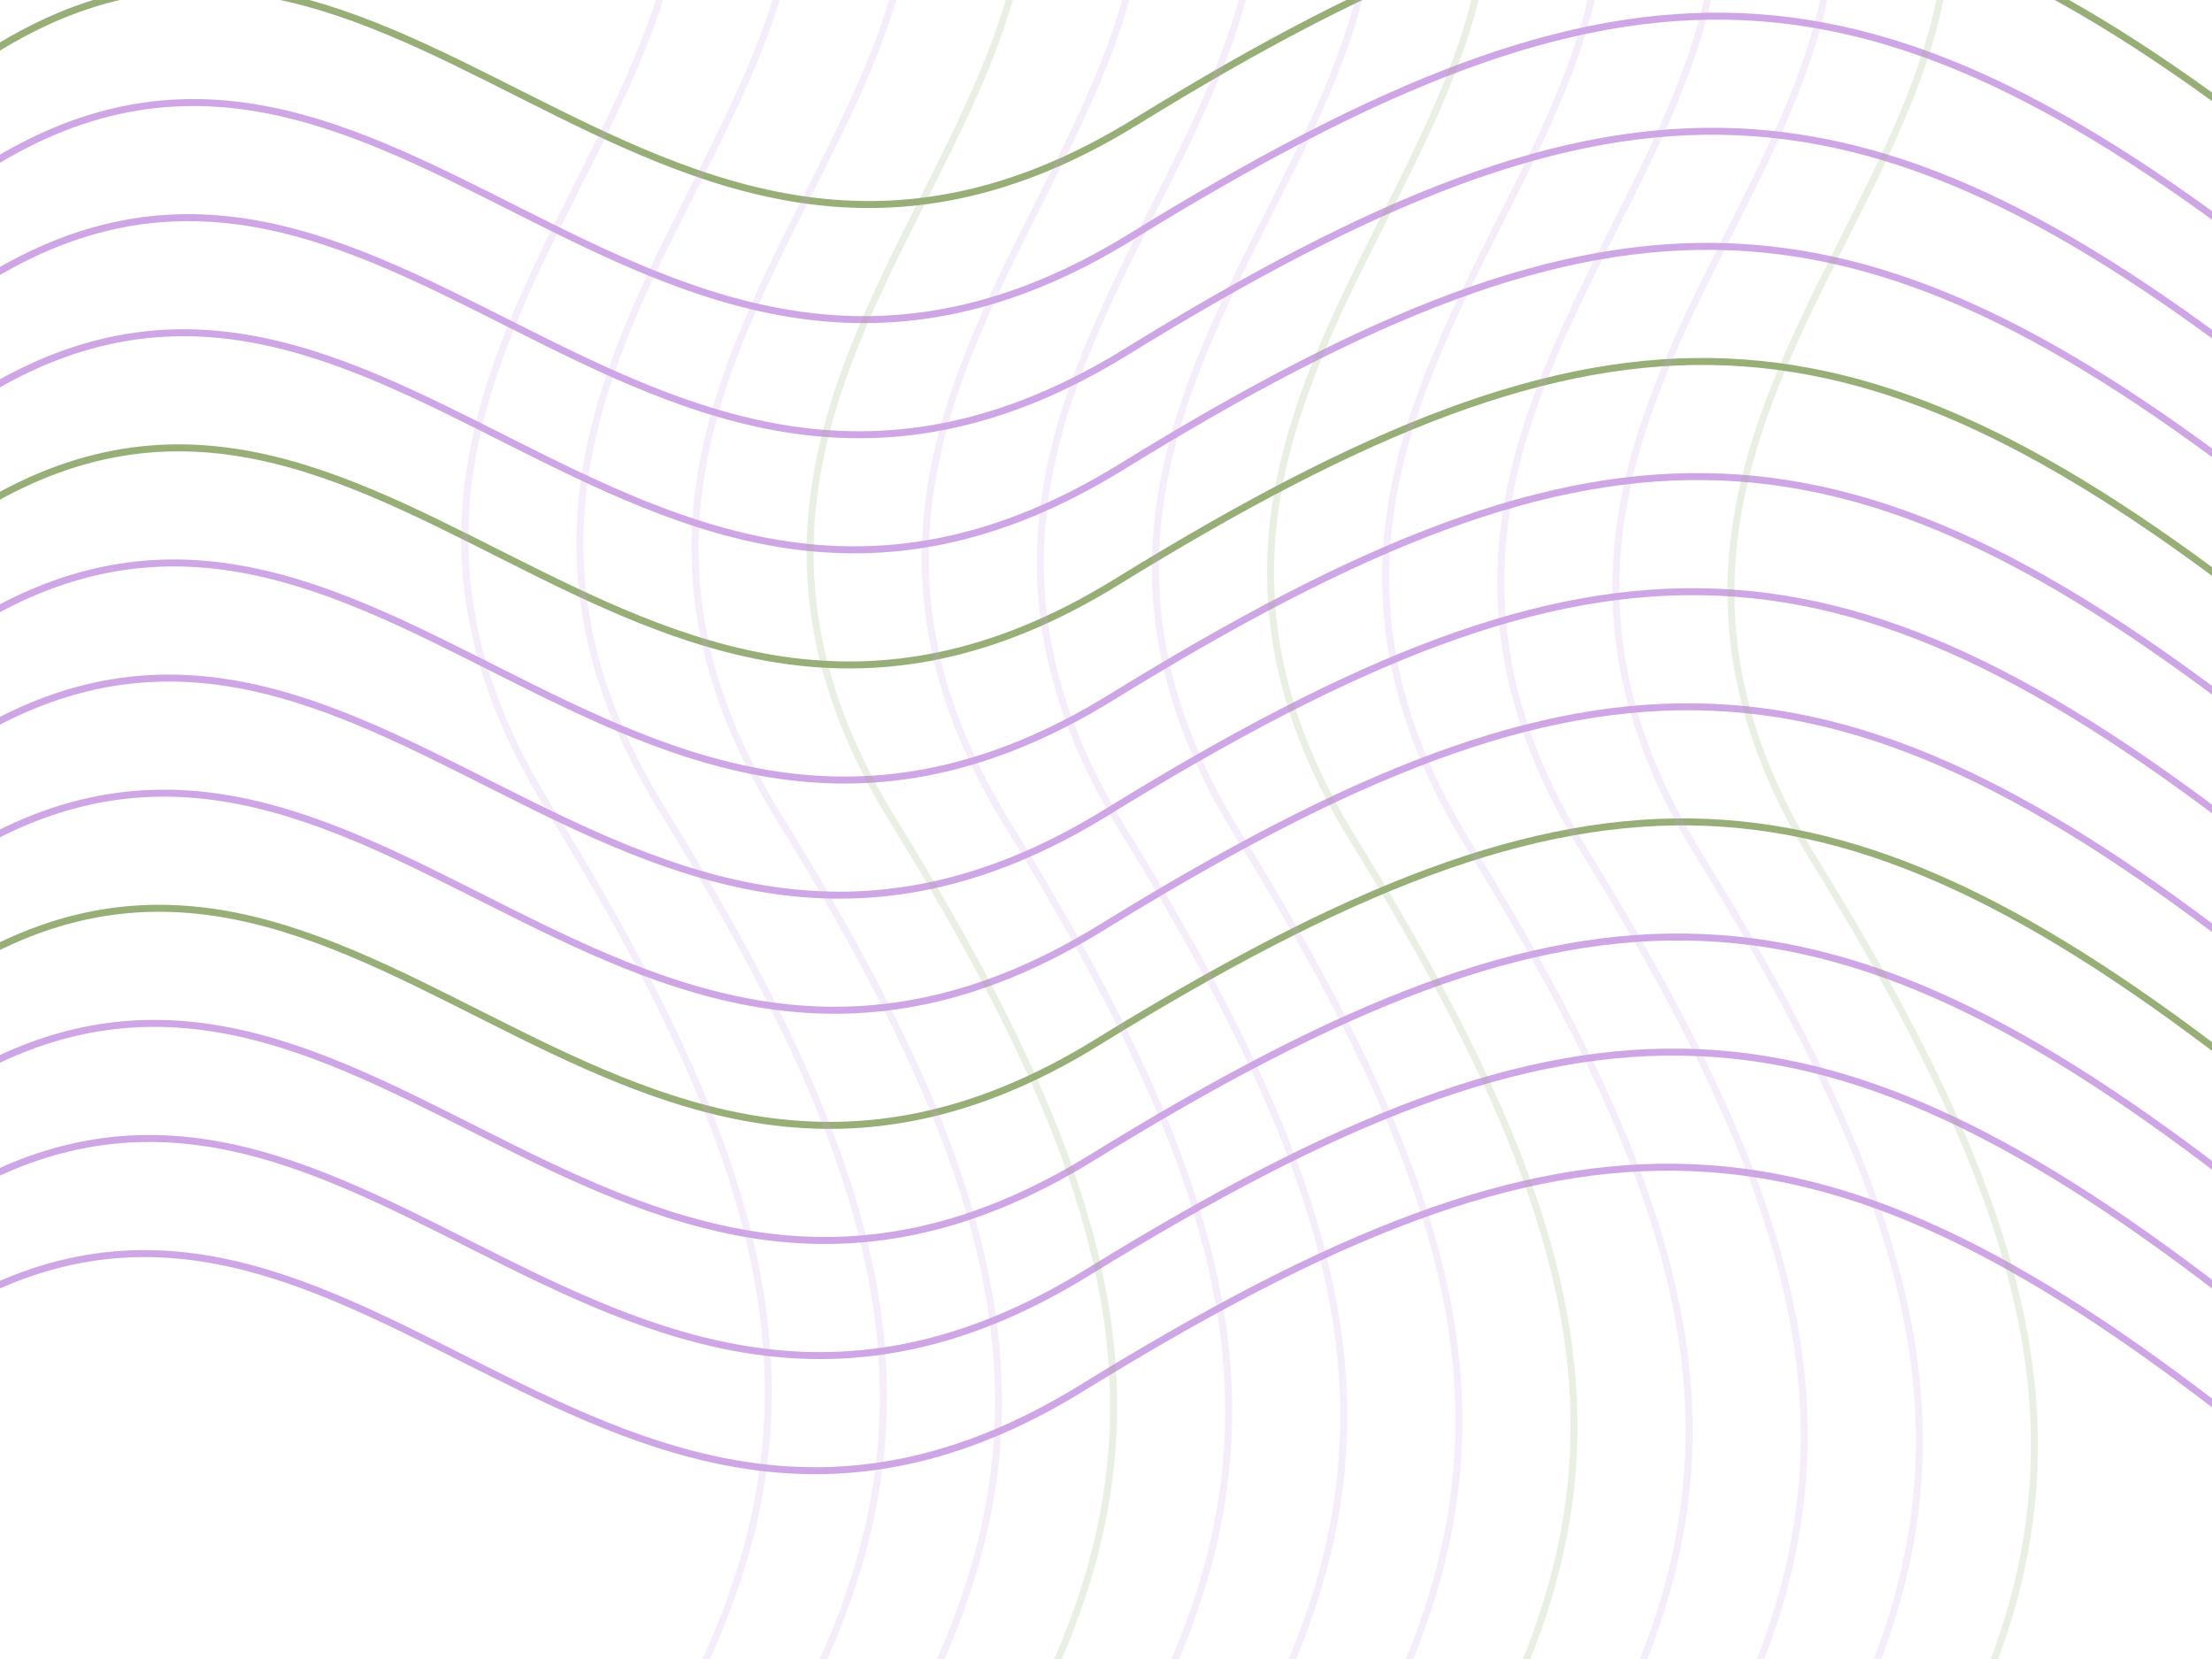
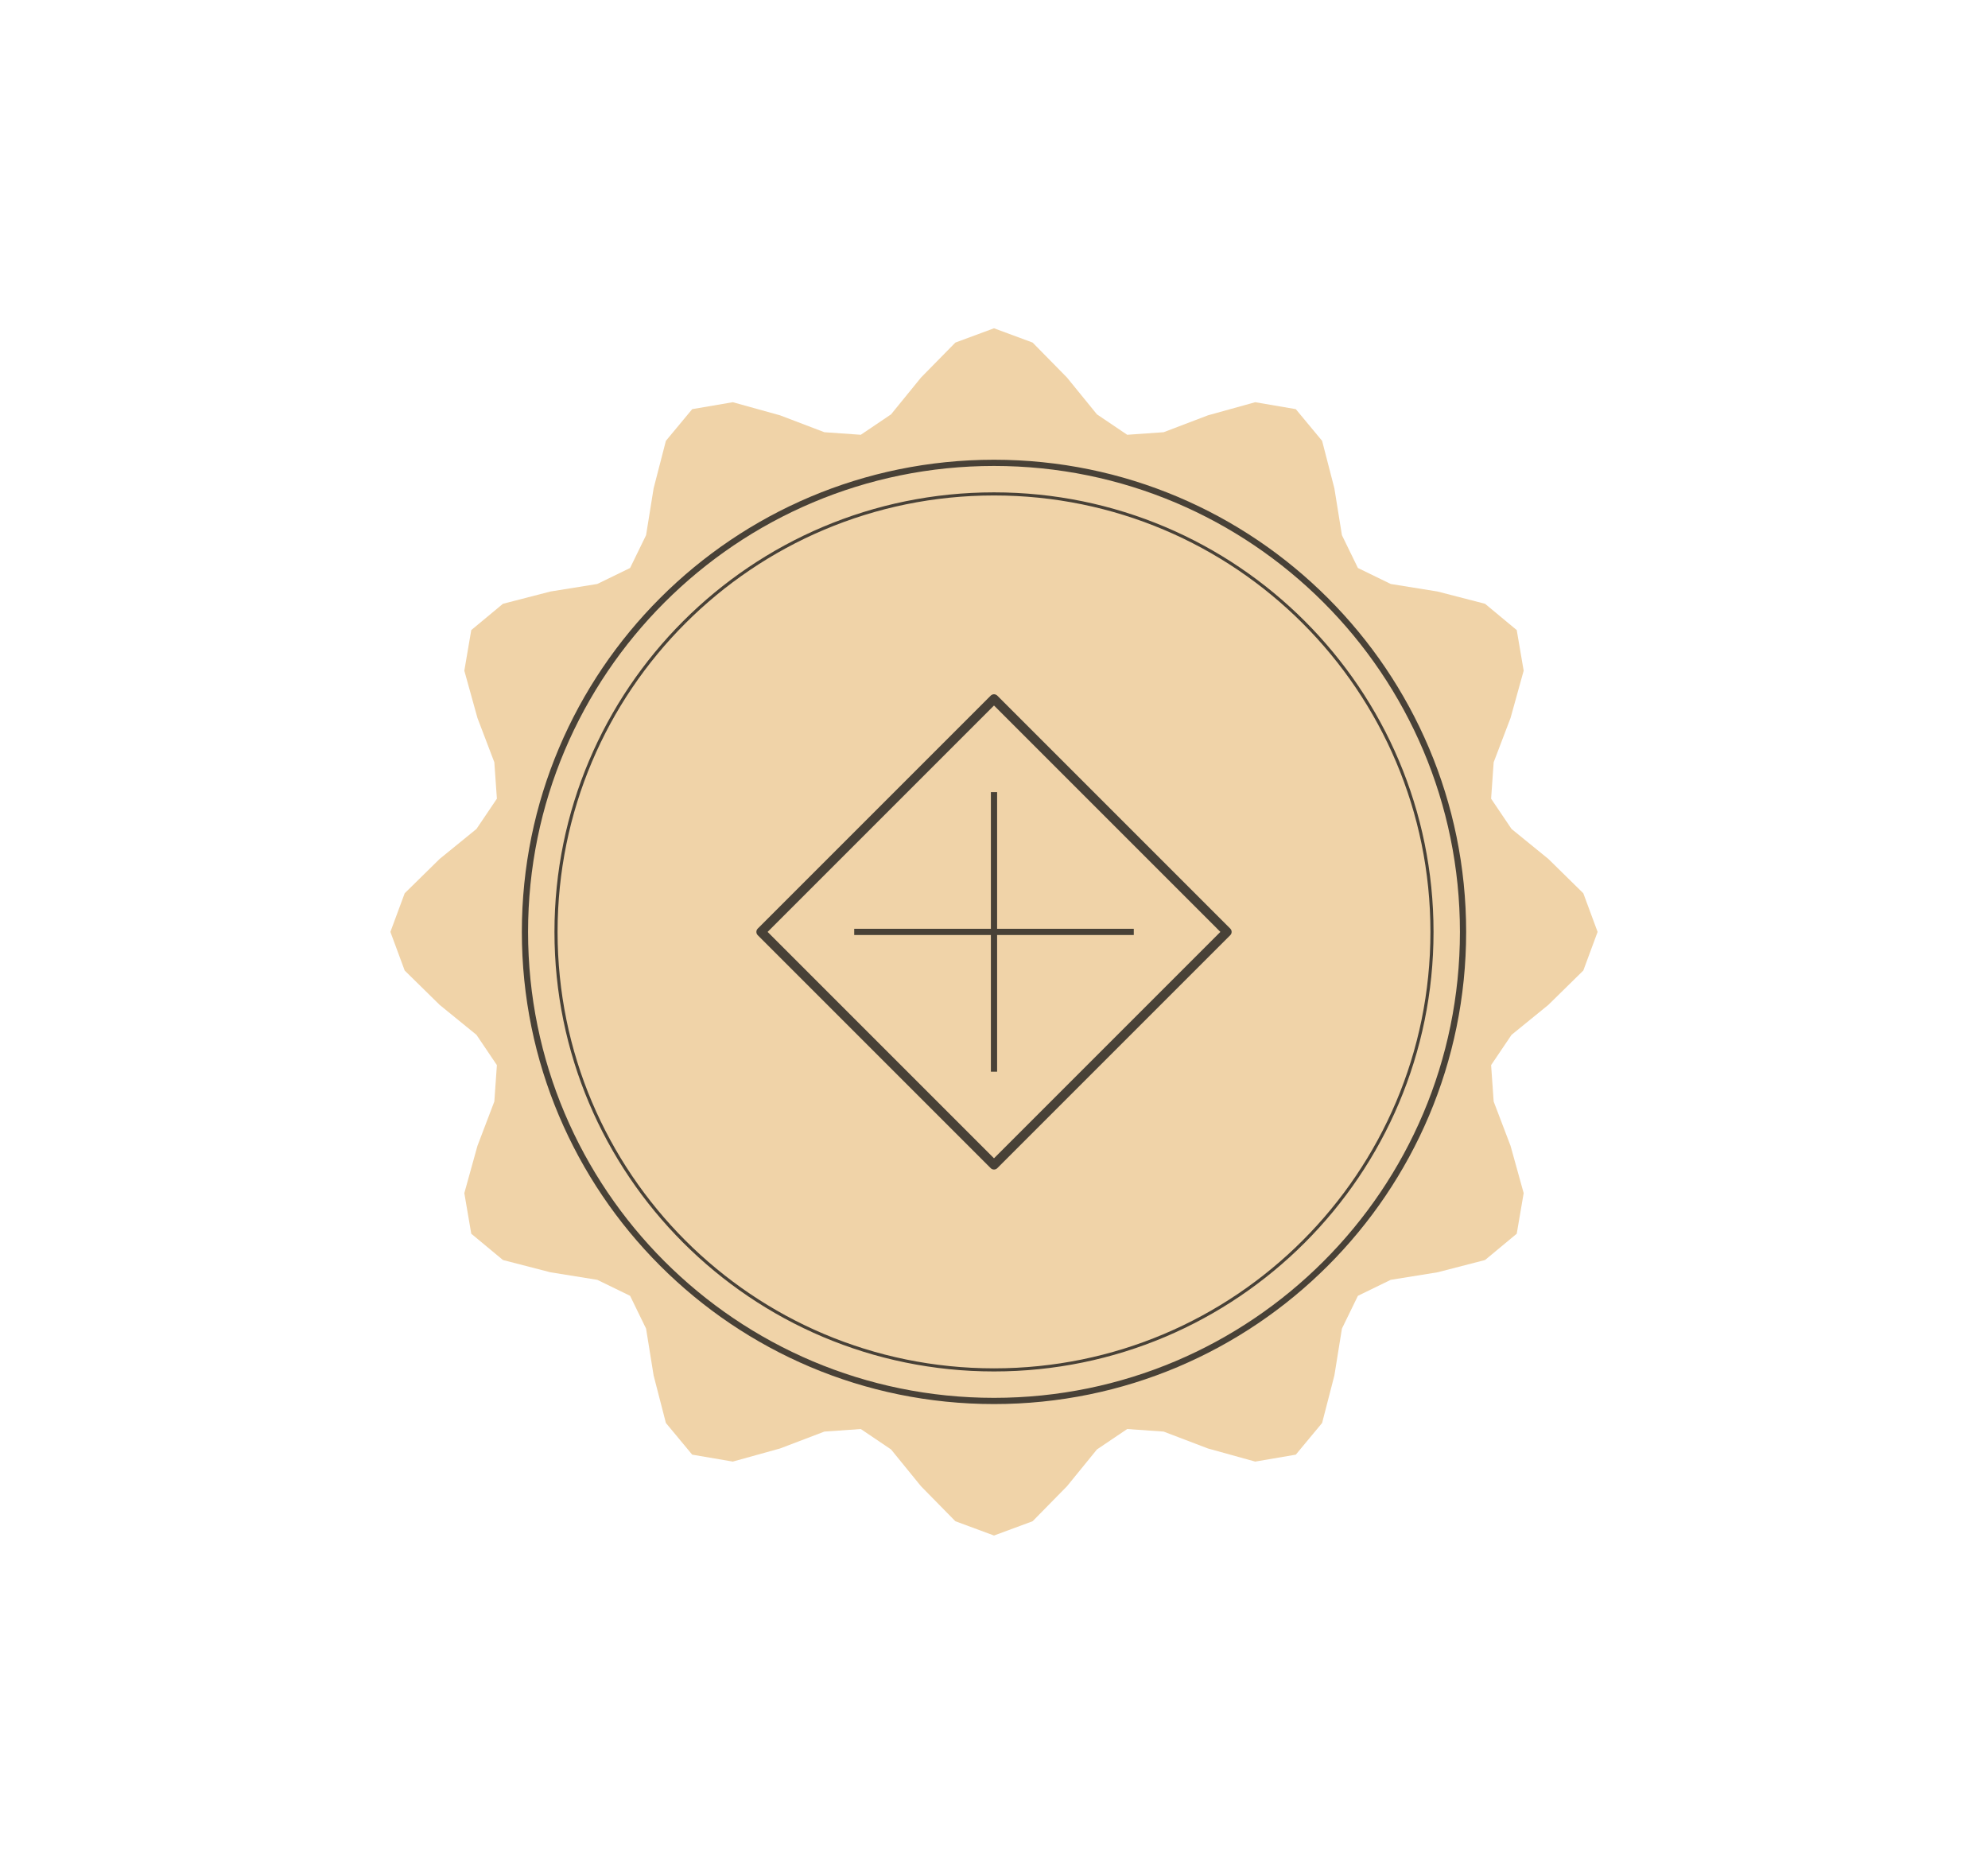
- <svg xmlns="http://www.w3.org/2000/svg" viewBox="0 0 640 480" width="640" height="480" role="img" aria-label="Procedural geometric artwork">
-   <defs>
-     <clipPath id="art-clip">
-       <rect width="640" height="480" />
-     </clipPath>
-   </defs>
-   <g clip-path="url(#art-clip)">
-     <g transform="rotate(2.431 320 240)">
-       <path d="M-20 35 C100 -59.8 180 129.8 320 35 S530 -59.8 660 35" fill="none" stroke="#97ae77" stroke-width="2.021" stroke-linecap="round" />
-       <path d="M-20 68.333 C100 -26.467 180 163.133 320 68.333 S530 -26.467 660 68.333" fill="none" stroke="#cea5e5" stroke-width="2.021" stroke-linecap="round" />
-       <path d="M-20 101.667 C100 6.867 180 196.467 320 101.667 S530 6.867 660 101.667" fill="none" stroke="#cea5e5" stroke-width="2.021" stroke-linecap="round" />
-       <path d="M-20 135 C100 40.2 180 229.8 320 135 S530 40.2 660 135" fill="none" stroke="#cea5e5" stroke-width="2.021" stroke-linecap="round" />
-       <path d="M-20 168.333 C100 73.533 180 263.133 320 168.333 S530 73.533 660 168.333" fill="none" stroke="#97ae77" stroke-width="2.021" stroke-linecap="round" />
-       <path d="M-20 201.667 C100 106.867 180 296.467 320 201.667 S530 106.867 660 201.667" fill="none" stroke="#cea5e5" stroke-width="2.021" stroke-linecap="round" />
-       <path d="M-20 235 C100 140.2 180 329.8 320 235 S530 140.2 660 235" fill="none" stroke="#cea5e5" stroke-width="2.021" stroke-linecap="round" />
-       <path d="M-20 268.333 C100 173.533 180 363.133 320 268.333 S530 173.533 660 268.333" fill="none" stroke="#cea5e5" stroke-width="2.021" stroke-linecap="round" />
-       <path d="M-20 301.667 C100 206.867 180 396.467 320 301.667 S530 206.867 660 301.667" fill="none" stroke="#97ae77" stroke-width="2.021" stroke-linecap="round" />
-       <path d="M-20 335 C100 240.2 180 429.8 320 335 S530 240.2 660 335" fill="none" stroke="#cea5e5" stroke-width="2.021" stroke-linecap="round" />
-       <path d="M-20 368.333 C100 273.533 180 463.133 320 368.333 S530 273.533 660 368.333" fill="none" stroke="#cea5e5" stroke-width="2.021" stroke-linecap="round" />
-       <path d="M-20 401.667 C100 306.867 180 496.467 320 401.667 S530 306.867 660 401.667" fill="none" stroke="#cea5e5" stroke-width="2.021" stroke-linecap="round" />
-       <g transform="rotate(90 320 240)" opacity="0.2">
-         <path d="M-20 35 C100 -59.8 180 129.8 320 35 S530 -59.8 660 35" fill="none" stroke="#97ae77" stroke-width="2.021" stroke-linecap="round" />
-         <path d="M-20 68.333 C100 -26.467 180 163.133 320 68.333 S530 -26.467 660 68.333" fill="none" stroke="#cea5e5" stroke-width="2.021" stroke-linecap="round" />
-         <path d="M-20 101.667 C100 6.867 180 196.467 320 101.667 S530 6.867 660 101.667" fill="none" stroke="#cea5e5" stroke-width="2.021" stroke-linecap="round" />
-         <path d="M-20 135 C100 40.2 180 229.8 320 135 S530 40.2 660 135" fill="none" stroke="#cea5e5" stroke-width="2.021" stroke-linecap="round" />
-         <path d="M-20 168.333 C100 73.533 180 263.133 320 168.333 S530 73.533 660 168.333" fill="none" stroke="#97ae77" stroke-width="2.021" stroke-linecap="round" />
-         <path d="M-20 201.667 C100 106.867 180 296.467 320 201.667 S530 106.867 660 201.667" fill="none" stroke="#cea5e5" stroke-width="2.021" stroke-linecap="round" />
-         <path d="M-20 235 C100 140.2 180 329.8 320 235 S530 140.2 660 235" fill="none" stroke="#cea5e5" stroke-width="2.021" stroke-linecap="round" />
-         <path d="M-20 268.333 C100 173.533 180 363.133 320 268.333 S530 173.533 660 268.333" fill="none" stroke="#cea5e5" stroke-width="2.021" stroke-linecap="round" />
-         <path d="M-20 301.667 C100 206.867 180 396.467 320 301.667 S530 206.867 660 301.667" fill="none" stroke="#97ae77" stroke-width="2.021" stroke-linecap="round" />
-         <path d="M-20 335 C100 240.2 180 429.8 320 335 S530 240.2 660 335" fill="none" stroke="#cea5e5" stroke-width="2.021" stroke-linecap="round" />
-         <path d="M-20 368.333 C100 273.533 180 463.133 320 368.333 S530 273.533 660 368.333" fill="none" stroke="#cea5e5" stroke-width="2.021" stroke-linecap="round" />
-         <path d="M-20 401.667 C100 306.867 180 496.467 320 401.667 S530 306.867 660 401.667" fill="none" stroke="#cea5e5" stroke-width="2.021" stroke-linecap="round" />
-       </g>
-     </g>
-   </g>
+ <svg xmlns="http://www.w3.org/2000/svg" width="640" height="600" viewBox="0 0 640 600" role="img" aria-label="Coherent procedural artwork">
+   <defs />
+   <path d="M514.32 300L509.719 312.435L498.46 323.495L486.61 333.141L480.035 342.881L480.859 354.604L486.298 368.883L490.519 384.09L488.286 397.16L478.084 405.628L462.804 409.577L447.718 412.006L437.153 417.153L432.006 427.718L429.577 442.804L425.628 458.084L417.16 468.286L404.09 470.519L388.883 466.298L374.604 460.859L362.881 460.035L353.141 466.61L343.495 478.46L332.435 489.719L320 494.32L307.565 489.719L296.505 478.46L286.859 466.61L277.119 460.035L265.396 460.859L251.117 466.298L235.91 470.519L222.84 468.286L214.372 458.084L210.423 442.804L207.994 427.718L202.847 417.153L192.282 412.006L177.196 409.577L161.916 405.628L151.714 397.16L149.481 384.09L153.702 368.883L159.141 354.604L159.965 342.881L153.39 333.141L141.54 323.495L130.281 312.435L125.68 300L130.281 287.565L141.54 276.505L153.39 266.859L159.965 257.119L159.141 245.396L153.702 231.117L149.481 215.91L151.714 202.84L161.916 194.372L177.196 190.423L192.282 187.994L202.847 182.847L207.994 172.282L210.423 157.196L214.372 141.916L222.84 131.714L235.91 129.481L251.117 133.702L265.396 139.141L277.119 139.965L286.859 133.39L296.505 121.54L307.565 110.281L320 105.68L332.435 110.281L343.495 121.54L353.141 133.39L362.881 139.965L374.604 139.141L388.883 133.702L404.09 129.481L417.16 131.714L425.628 141.916L429.577 157.196L432.006 172.282L437.153 182.847L447.718 187.994L462.804 190.423L478.084 194.372L488.286 202.84L490.519 215.91L486.298 231.117L480.859 245.396L480.035 257.119L486.61 266.859L498.46 276.505L509.719 287.565L514.32 300Z" fill="#f0d3a8" stroke="none" stroke-width="1" stroke-linejoin="round" />
+   <circle cx="320" cy="300" r="151" fill="none" stroke="#484137" stroke-width="2" />
+   <circle cx="320" cy="300" r="141" fill="none" stroke="#484137" stroke-width="1" />
+   <path d="M245 300L320 225L395 300L320 375Z" fill="none" stroke="#484137" stroke-width="3" stroke-linejoin="round" />
+   <path d="M320 255L320 345" fill="none" stroke="#484137" stroke-width="2" />
+   <path d="M275 300L365 300" fill="none" stroke="#484137" stroke-width="2" />
</svg>
